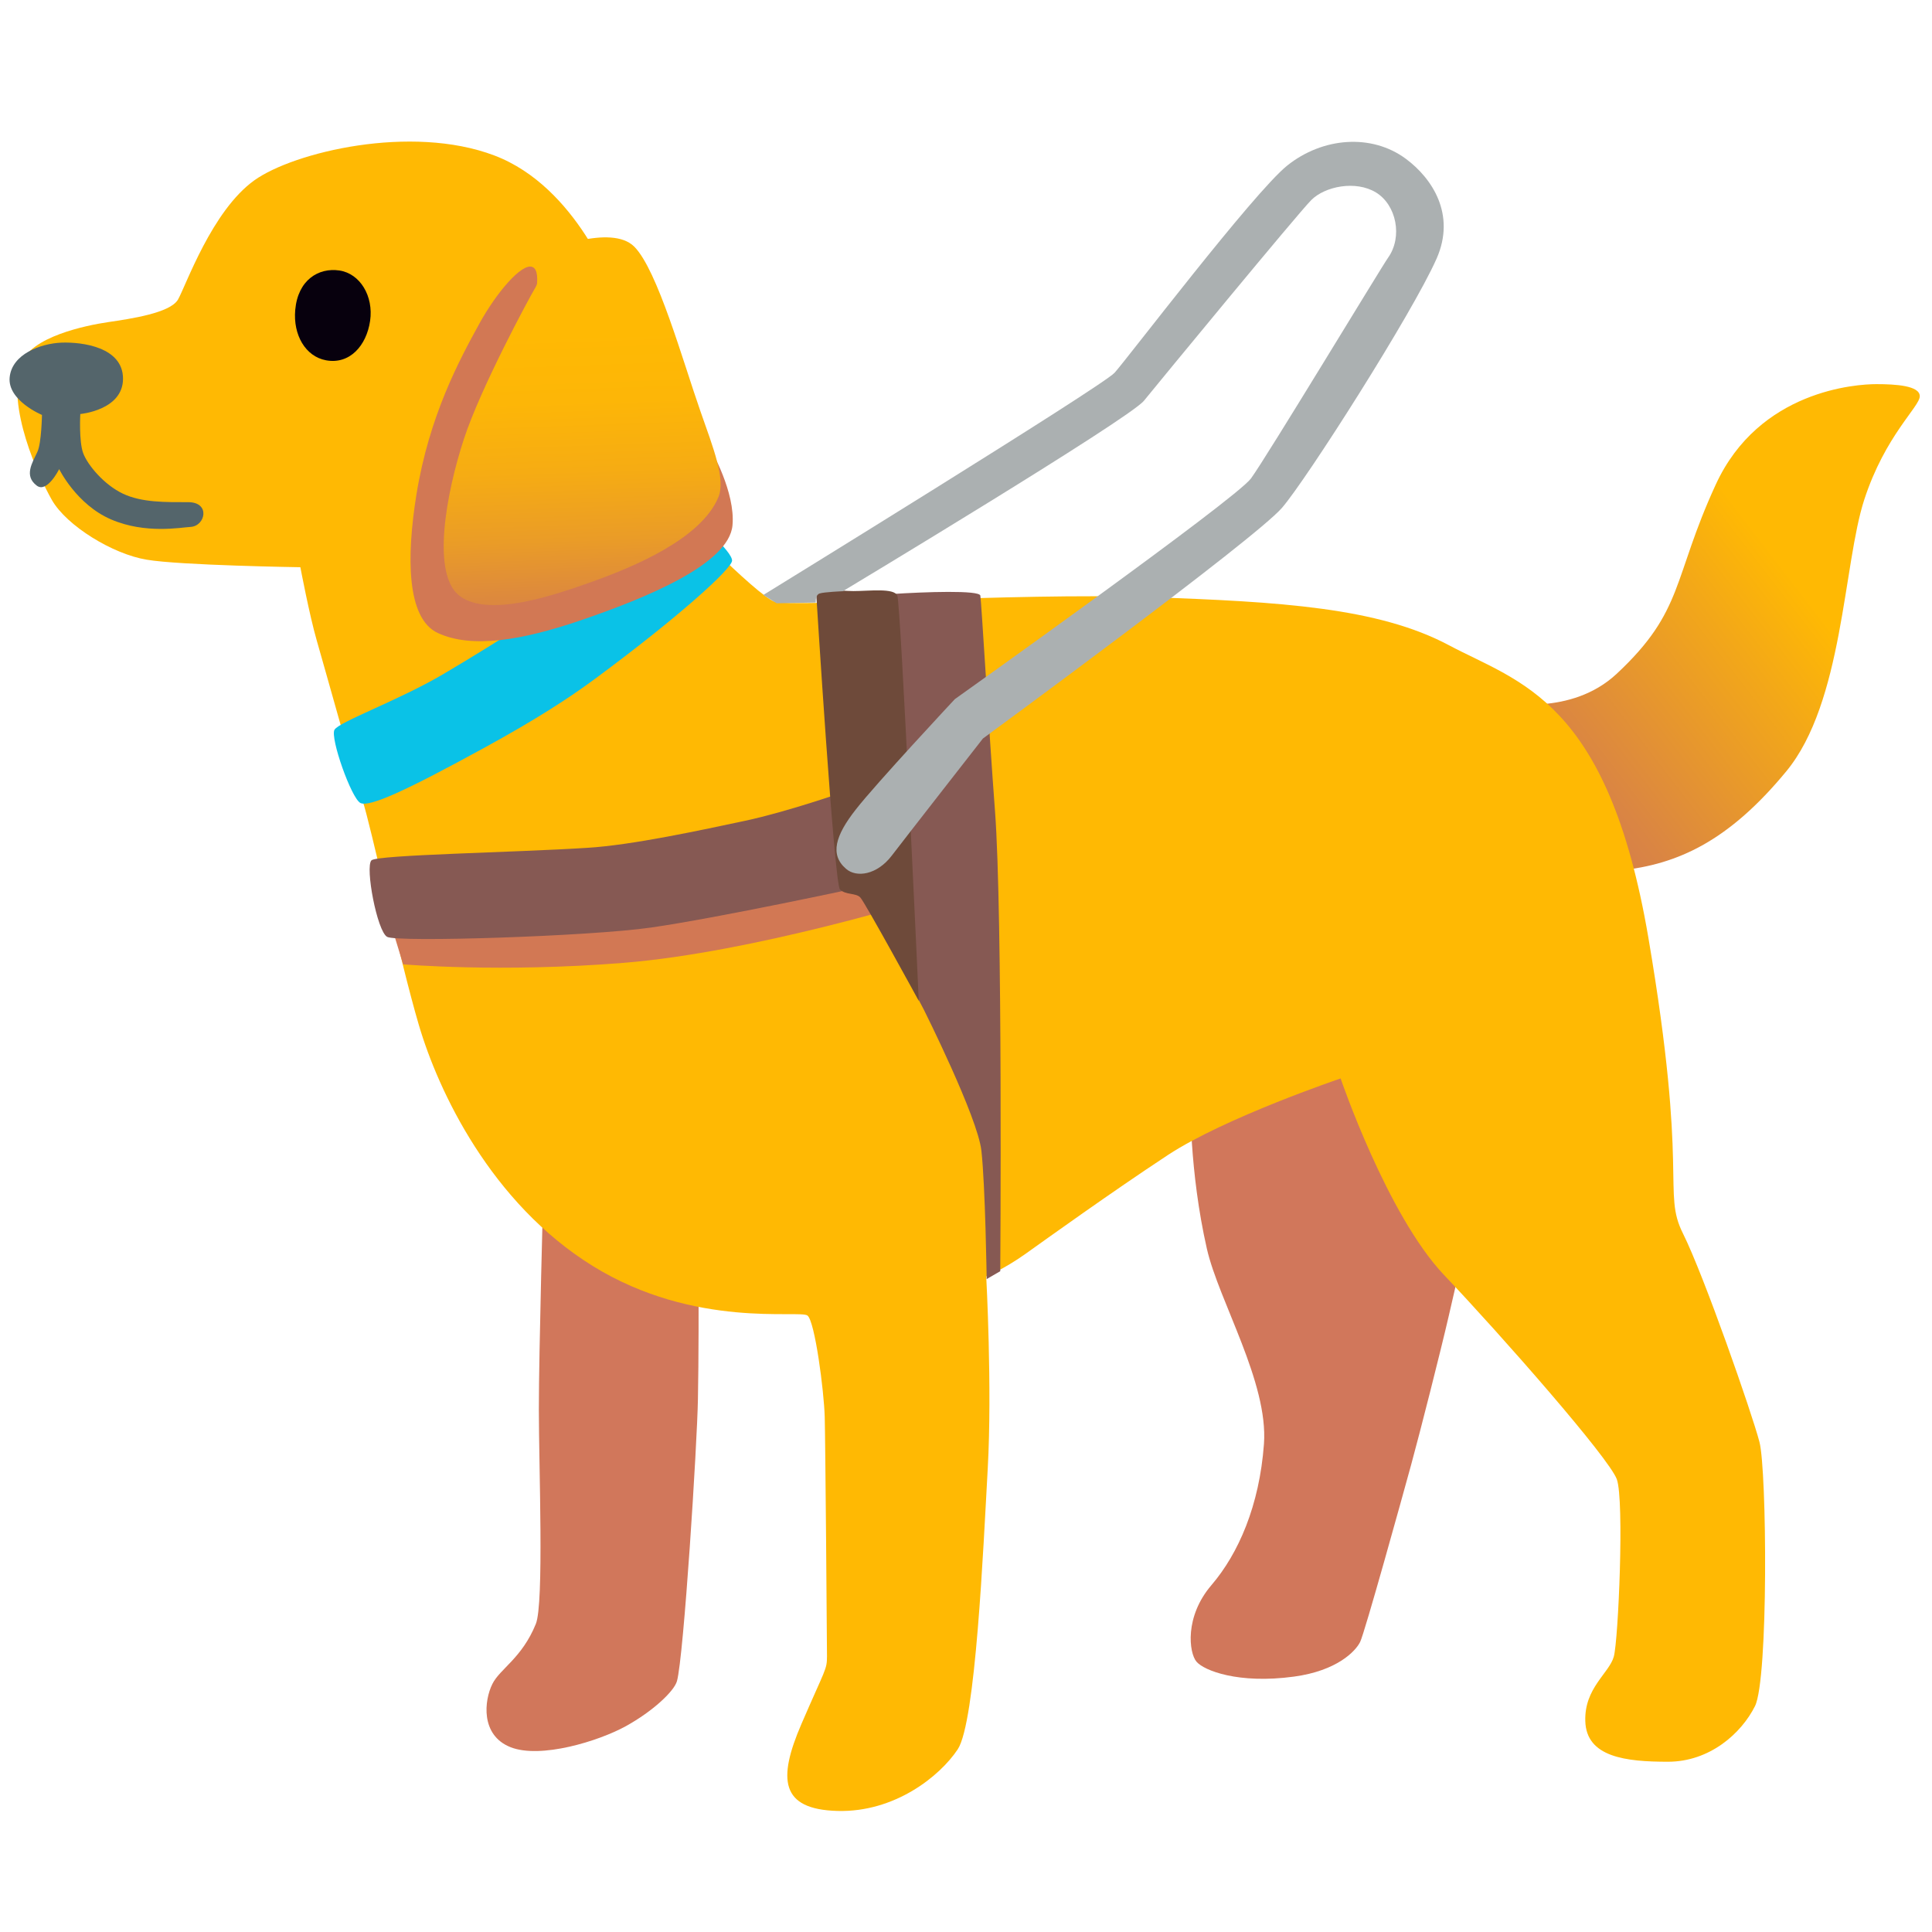
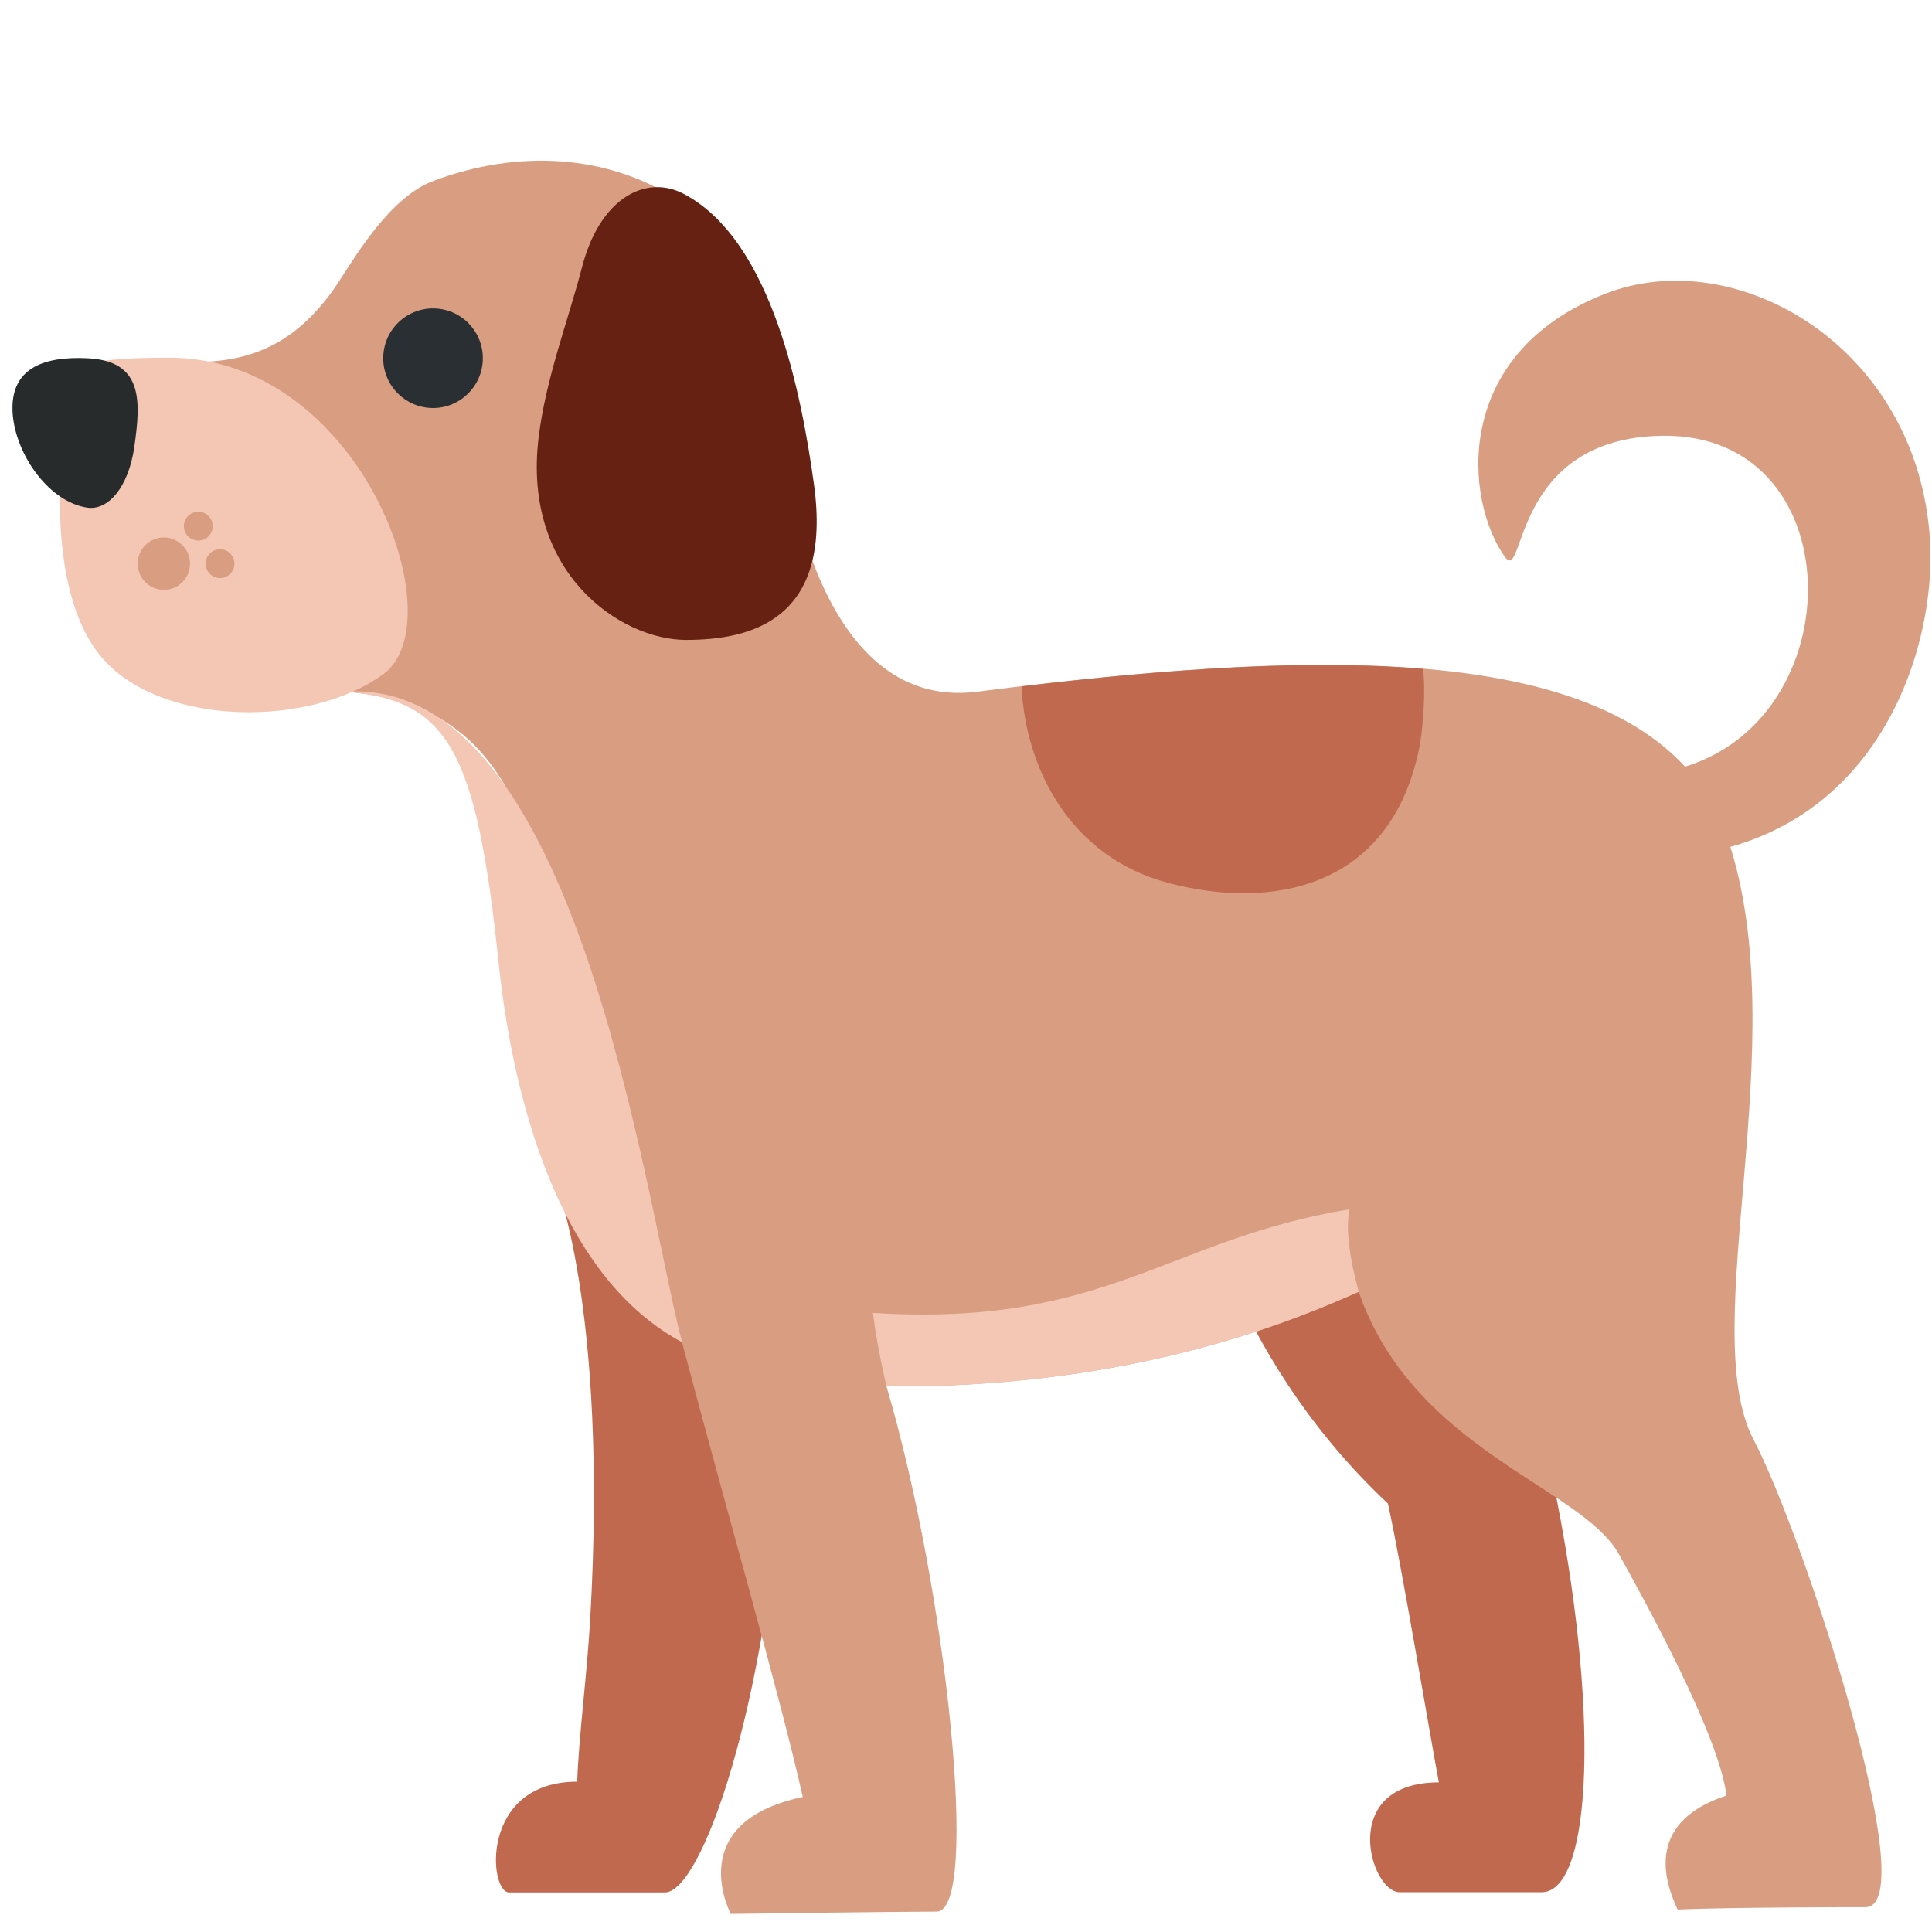
- <svg xmlns="http://www.w3.org/2000/svg" version="1.1" id="Layer_2" x="0px" y="0px" viewBox="0 0 128 128" style="enable-background:new 0 0 128 128;" xml:space="preserve">
-   <linearGradient id="SVGID_1_" gradientUnits="userSpaceOnUse" x1="99.508" y1="53.89" x2="122.782" y2="35.988">
-     <stop offset="0" style="stop-color:#D07753" />
-     <stop offset="0.221" style="stop-color:#DA8543" />
-     <stop offset="0.652" style="stop-color:#F3A818" />
-     <stop offset="0.843" style="stop-color:#FFB903" />
-   </linearGradient>
-   <path style="fill:url(#SVGID_1_);" d="M99.65,46.53c0,0,4.43,0.94,7.46-1.89c4.48-4.18,3.68-6.27,6.56-12.53  c2.88-6.27,9.35-6.66,10.64-6.66c1.29,0,2.88,0.1,2.88,0.8c0,0.7-2.29,2.59-3.68,6.86c-1.39,4.28-1.39,13.43-5.17,18  c-3.78,4.58-7.16,6.17-11.04,6.56C103.43,58.07,99.65,46.53,99.65,46.53z" />
-   <path style="fill:#D1775B;" d="M46.24,78.36L36,78.75c0,0-0.3,10.84-0.3,14.62c0,3.78,0.35,12.88-0.2,14.22  c-0.92,2.27-2.39,2.98-2.88,3.98c-0.54,1.08-0.8,3.38,1.19,4.18c1.99,0.8,5.87-0.4,7.66-1.39s3.19-2.31,3.38-2.98  c0.45-1.59,1.34-15.71,1.39-18.7C46.34,87.41,46.24,78.36,46.24,78.36z" />
-   <path style="fill:#D1775B;" d="M78.87,72.79c0,0-0.09,4.76,1.09,9.95c0.8,3.48,4.08,8.85,3.78,12.93c-0.3,4.08-1.69,7.26-3.48,9.35  c-1.79,2.09-1.49,4.48-0.99,5.07s2.78,1.49,6.46,0.99c2.87-0.39,4.08-1.69,4.38-2.29c0.3-0.6,2.78-9.55,3.38-11.74  c0.6-2.19,1.95-7.51,2.49-9.85c0.9-3.88,2.19-9.55,2.19-9.85c0-0.3-6.96-11.74-6.96-11.74L78.87,72.79z" />
-   <path style="fill:#FFB903;" d="M44.26,33.4c0,0,5.87,6.07,7.06,6.46c1.19,0.4,16.01-0.6,24.77-0.3s15.22,0.7,19.89,3.18  c4.67,2.49,10.54,3.58,13.23,19.39c2.69,15.81,0.9,16.81,2.29,19.59c1.39,2.78,4.58,11.93,5.07,13.82s0.6,15.71-0.3,17.5  s-2.98,3.68-5.77,3.68c-2.78,0-5.4-0.3-5.47-2.69c-0.07-2.2,1.59-3.18,1.89-4.28c0.3-1.09,0.7-10.34,0.2-11.74  s-7.66-9.55-11.44-13.53c-3.78-3.98-6.86-13.03-6.86-13.03s-7.66,2.59-11.44,5.07c-3.78,2.49-8.06,5.57-9.45,6.56  c-1.39,0.99-2.59,1.49-2.59,1.49s0.4,7.36,0.1,12.73c-0.3,5.37-0.8,16.81-1.99,18.6c-1.19,1.79-4.18,4.18-7.96,4.08  s-3.98-2.09-2.39-5.77c1.59-3.68,1.69-3.58,1.69-4.48c0-0.9-0.11-14.57-0.15-15.86c-0.05-1.74-0.65-6.32-1.14-6.71  c-0.5-0.4-7.46,0.9-14.22-3.28S29.04,72.29,27.75,67.91c-1.29-4.38-3.18-13.23-3.73-14.87c-0.38-1.14-2.54-8.9-3.03-10.59  s-1.09-4.87-1.09-4.87s-7.96-0.12-10.19-0.5c-2.24-0.37-5.29-2.24-6.27-3.95c-0.89-1.57-3.03-6.2-2.04-9.03  c0.63-1.79,4.28-2.54,5.77-2.76c1.49-0.22,4.1-0.6,4.62-1.49c0.52-0.9,2.24-5.89,5.07-7.91c2.61-1.86,10.37-3.73,15.89-1.64  s7.91,8.95,7.91,8.95L44.26,33.4z" />
-   <path style="fill:#0AC2E7;" d="M44.31,34.69c0,0-6.61,5.07-14.99,10c-2.91,1.71-6.86,3.13-7.16,3.66s1.12,4.55,1.72,4.85  c0.6,0.3,3.08-0.85,8.21-3.66c3.4-1.86,5.59-3.28,7.31-4.55c5.64-4.17,9.03-7.27,9.1-7.83c0.07-0.6-2.46-2.76-2.46-2.76L44.31,34.69  z" />
-   <path style="fill:#D27854;" d="M35.28,17.69c-0.72-0.3-2.43,1.77-3.51,3.73c-1.34,2.44-3.33,6.11-4.18,11.34  c-0.66,4.1-0.67,8.21,1.42,9.18c2.27,1.05,5.59,0.47,9.4-0.82c4.4-1.5,9.89-3.74,10.12-6.32c0.2-2.19-1.44-5.02-1.44-5.02  l-11.84-9.3C35.25,20.47,36,17.99,35.28,17.69z" />
-   <path style="fill:#D27854;" d="M58.11,55.36l-19.1,4.33l-12.9,2.24l0.6,1.96c0,0,6.46,0.56,14.62-0.1  c8.65-0.7,20.07-4.25,20.07-4.25L58.11,55.36z" />
-   <path style="fill:#07000D;" d="M24.52,21.26c-0.24,1.64-1.35,2.9-2.92,2.61c-1.36-0.25-2.19-1.68-2.04-3.34  c0.18-1.99,1.55-2.81,2.92-2.61S24.76,19.61,24.52,21.26z" />
-   <path style="fill:#54656B;" d="M5.32,27.43c0,0,2.83-0.25,2.83-2.34s-2.69-2.44-4.08-2.39C2.68,22.76,0.79,23.46,0.64,25  c-0.15,1.54,2.14,2.49,2.14,2.49s-0.03,1.86-0.3,2.44c-0.35,0.75-0.9,1.59-0.05,2.24c0.69,0.53,1.49-1.09,1.49-1.09  s1.14,2.34,3.43,3.33s4.66,0.53,5.27,0.5c0.99-0.05,1.34-1.64-0.15-1.64S9.4,33.3,8.15,32.71s-2.34-1.89-2.64-2.69  C5.22,29.22,5.32,27.43,5.32,27.43z" />
-   <linearGradient id="SVGID_2_" gradientUnits="userSpaceOnUse" x1="38.942" y1="44.93" x2="38.01" y2="18.651">
-     <stop offset="0.091" style="stop-color:#D07753" />
-     <stop offset="0.178" style="stop-color:#DA8542" />
-     <stop offset="0.35" style="stop-color:#EA9C27" />
-     <stop offset="0.524" style="stop-color:#F6AC13" />
-     <stop offset="0.699" style="stop-color:#FDB607" />
-     <stop offset="0.877" style="stop-color:#FFB903" />
-   </linearGradient>
-   <path style="fill:url(#SVGID_2_);" d="M36.15,16.64c0,0,4.33-1.84,5.87-0.3s3.23,7.61,4.38,10.89c0.87,2.49,1.69,4.53,1.19,5.72  c-1.16,2.78-5.69,4.63-8.3,5.57c-2.64,0.94-6.86,2.39-8.8,0.99c-1.94-1.39-0.94-6.81,0.25-10.44c1.12-3.41,4.33-9.35,4.72-10  C35.85,18.43,36.15,16.64,36.15,16.64z" />
-   <path style="fill:#865953;" d="M24.61,57c-0.43,0.43,0.37,4.7,1.04,5.07c0.67,0.37,13.4-0.03,17.5-0.62  c4.62-0.67,13.82-2.66,13.82-2.66l4.25,8.13c0,0,3.56,7.11,3.8,9.32c0.26,2.31,0.35,8.5,0.35,8.5l0.9-0.52  c0,0,0.17-23.65-0.35-30.51c-0.39-5.13-0.9-13.87-0.97-14.25c-0.07-0.37-3.63-0.25-5.94-0.1c-2.31,0.15-3.08,0.55-3.08,0.55  l0.07,12.53c0,0-3.86,1.35-6.64,1.94c-2.83,0.6-7.46,1.61-10.44,1.79C34.09,56.48,24.99,56.63,24.61,57z" />
-   <path style="fill:#6E4A3A;" d="M54.08,39.39c0,0,1.19,19.17,1.57,19.54c0.37,0.37,1.04,0.22,1.34,0.52c0.3,0.3,3.88,6.86,3.88,6.86  s-1.19-26.33-1.42-26.85c-0.22-0.52-1.86-0.3-2.91-0.3S54.08,38.87,54.08,39.39z" />
-   <path style="fill:#ABB0B1;" d="M50.57,39.42c0,0,22.45-13.82,23.27-14.72c0.82-0.9,9.2-11.93,11.44-13.73  c2.35-1.88,5.59-2.13,7.86-0.45c1.74,1.29,3.33,3.68,2.04,6.61c-1.6,3.62-8.61,14.62-10.24,16.51  c-1.82,2.11-19.82,15.29-19.82,15.29s-5.07,6.49-6.04,7.76c-0.97,1.27-2.33,1.48-3.03,0.87c-1.09-0.94-0.7-2.21,0.65-3.93  c1.34-1.72,6.56-7.31,6.56-7.31s18.6-13.23,19.62-14.62c1.02-1.39,8.67-14.05,9.08-14.62c0.99-1.39,0.55-3.51-0.8-4.33  s-3.38-0.4-4.28,0.5c-0.9,0.9-10.1,12.08-11.09,13.3S55.84,39.17,55.84,39.17s-1.24,0.05-1.54,0.15c-0.3,0.1-0.25,0.6-0.25,0.6  l-2.59,0.05L50.57,39.42z" />
+ <svg xmlns="http://www.w3.org/2000/svg" viewBox="0 0 36 36">
+   <path fill="#D99E82" d="M31.034 14.374c3.508-.65 3.587-6.297-.051-6.254-2.847.034-2.56 2.795-2.945 2.252-.748-1.055-.989-3.769 1.862-4.894 2.461-.971 5.846.996 6.063 4.591.139 2.302-1.297 6.554-6.453 5.846-7.222-.991-1.983-.892 1.524-1.541z" />
+   <path fill="#C1694F" d="M10.321 21.935s1.016 2.352.676 8.242c-.061 1.057-.209 2.136-.242 3.022-1.812 0-1.652 2.064-1.268 2.064h2.902c.683 0 1.893-3.438 2.212-8.209.319-4.772-4.28-5.119-4.28-5.119zm11.89-.331s.575 3.528 3.651 6.413c.257 1.163.769 4.232.949 5.195-1.889 0-1.282 2.047-.731 2.047h2.646c.951 0 1.092-3.442.206-7.694-.885-4.251-6.721-5.961-6.721-5.961z" />
+   <path fill="#D99E82" d="M32.202 15.654c-1.253-3.752-7.214-3.628-13.997-2.765-3.055.389-3.64-4.453-3.64-5.286 0-3.626-3.244-5.455-6.496-4.229-.779.293-1.402 1.33-1.754 1.872-1.977 3.037-4.658.015-4.917 2.822-.313 3.395 1.721 4.534 5.051 4.821 1.892.163 3.459 1.095 3.871 5.044.154 1.472-.295 5.644 2.388 7.076.78 2.959 1.836 6.615 2.25 8.475-2.252.476-1.341 2.179-1.341 2.179s3.151-.043 3.836-.043c.814 0 .191-5.976-.935-9.787 4.764.043 7.828-1.337 8.799-1.762 1.028 2.96 4.152 3.633 4.851 4.892.433.78 1.878 3.383 2.001 4.496-1.602.52-1.091 1.732-.909 2.122 1.083-.043 3.22-.043 3.498-.043 1.11 0-1.137-6.904-2.083-8.713-1.082-2.071.781-7.419-.473-11.171z" />
+   <path fill="#F4C7B5" d="M16.266 24.464c.044.371.141.891.253 1.369 4.764.043 7.828-1.337 8.799-1.762-.215-.78-.23-1.27-.171-1.538-3.394.557-4.548 2.205-8.881 1.931zM6.449 12.889c1.892.163 2.425 1.069 2.838 5.018.154 1.472.739 5.67 3.421 7.102-.72-2.788-1.959-12.388-6.259-12.12z" />
+   <path fill="#F4C7B5" d="M3.153 6.665c-2.793 0-1.909.526-2.002 1.692-.093 1.166-.074 2.976.776 3.929 1.127 1.262 3.858 1.266 5.215.277s-.424-5.898-3.989-5.898z" />
+   <path fill="#272B2B" d="M2.503 8.326c-.109.762-.494 1.192-.879 1.133C.864 9.342.232 8.372.232 7.603s.624-.963 1.392-.928c1.043.048 1.002.788.879 1.651z" />
+   <path fill="#662113" d="M15.167 9.026c.348 2.515-1.157 2.898-2.383 2.898s-3.054-1.25-2.748-3.77c.134-1.107.555-2.193.809-3.175.336-1.303 1.199-1.732 1.894-1.367 1.665.874 2.203 3.797 2.428 5.414z" />
+   <circle fill="#292F33" cx="8.069" cy="6.675" r=".928" />
+   <path fill="#C1694F" d="M19.035 12.789c.073 1.532.906 3.178 2.733 3.663 1.901.505 4.12.127 4.67-2.475.091-.43.13-1.224.073-1.514-2.151-.179-4.73 0-7.476.326z" />
+   <circle fill="#D99E82" cx="3.053" cy="10.503" r=".488" />
+   <circle fill="#D99E82" cx="3.695" cy="9.804" r=".269" />
+   <circle fill="#D99E82" cx="4.1" cy="10.503" r=".269" />
</svg>
